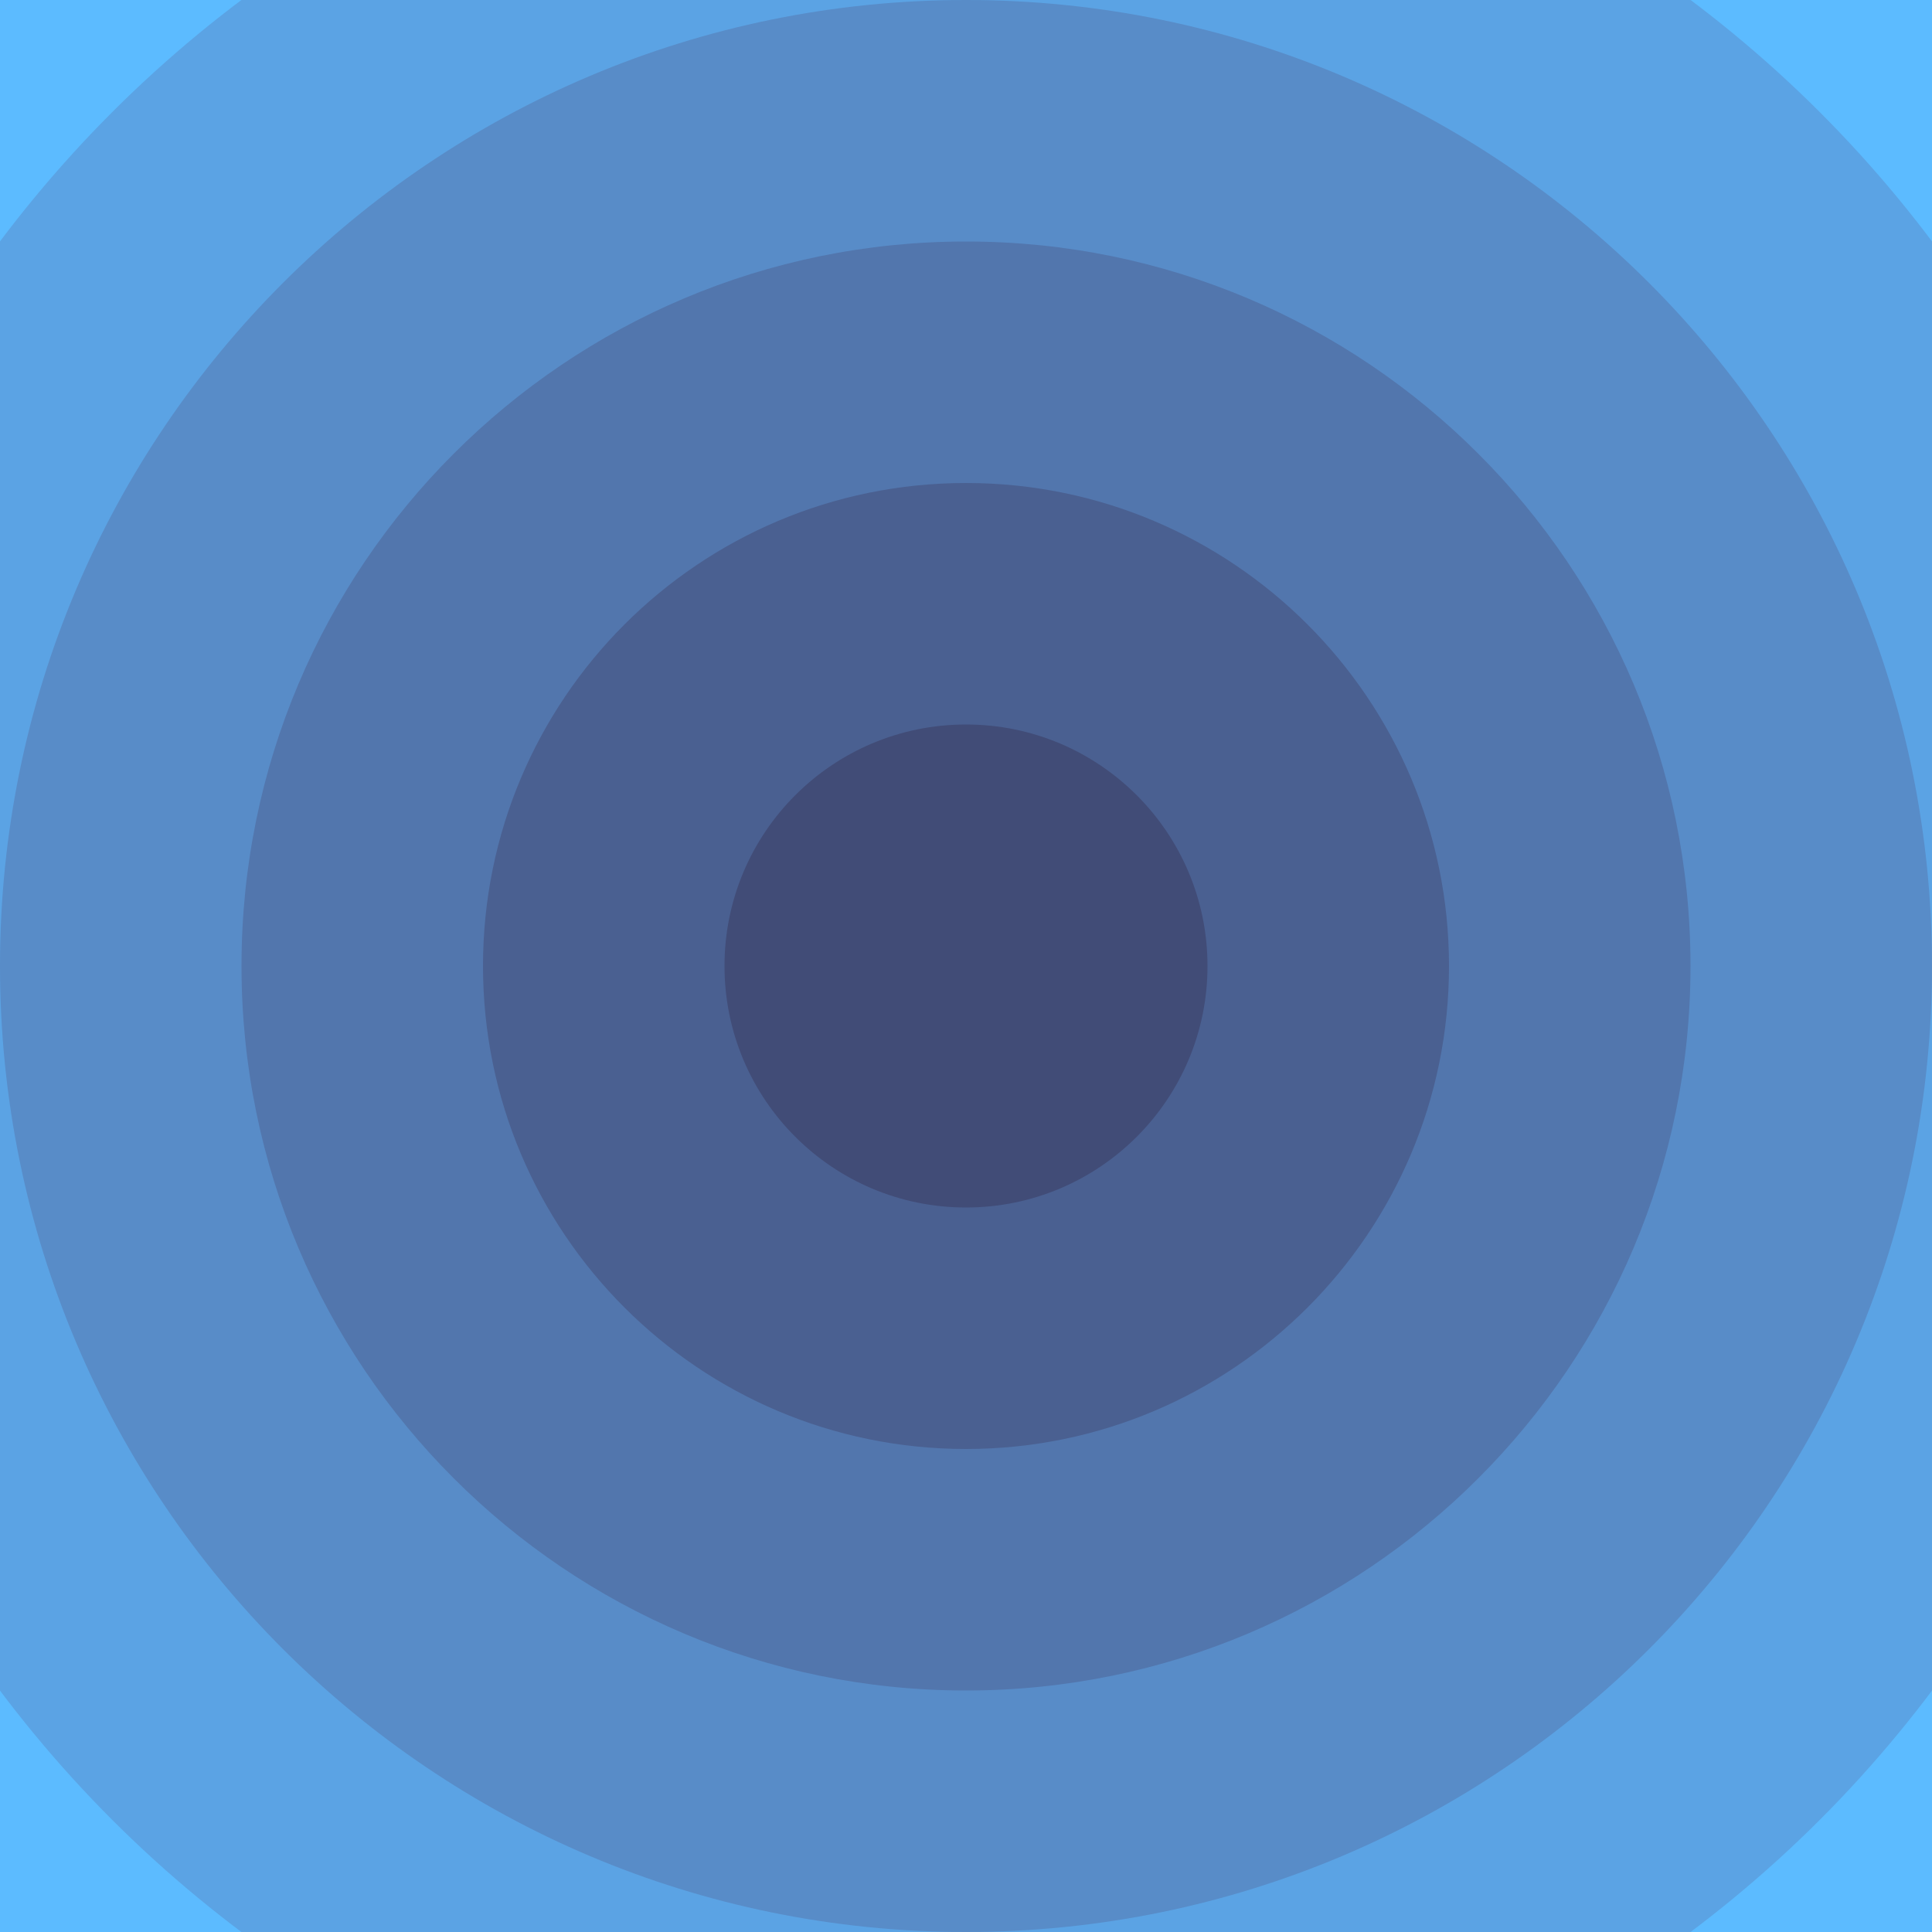
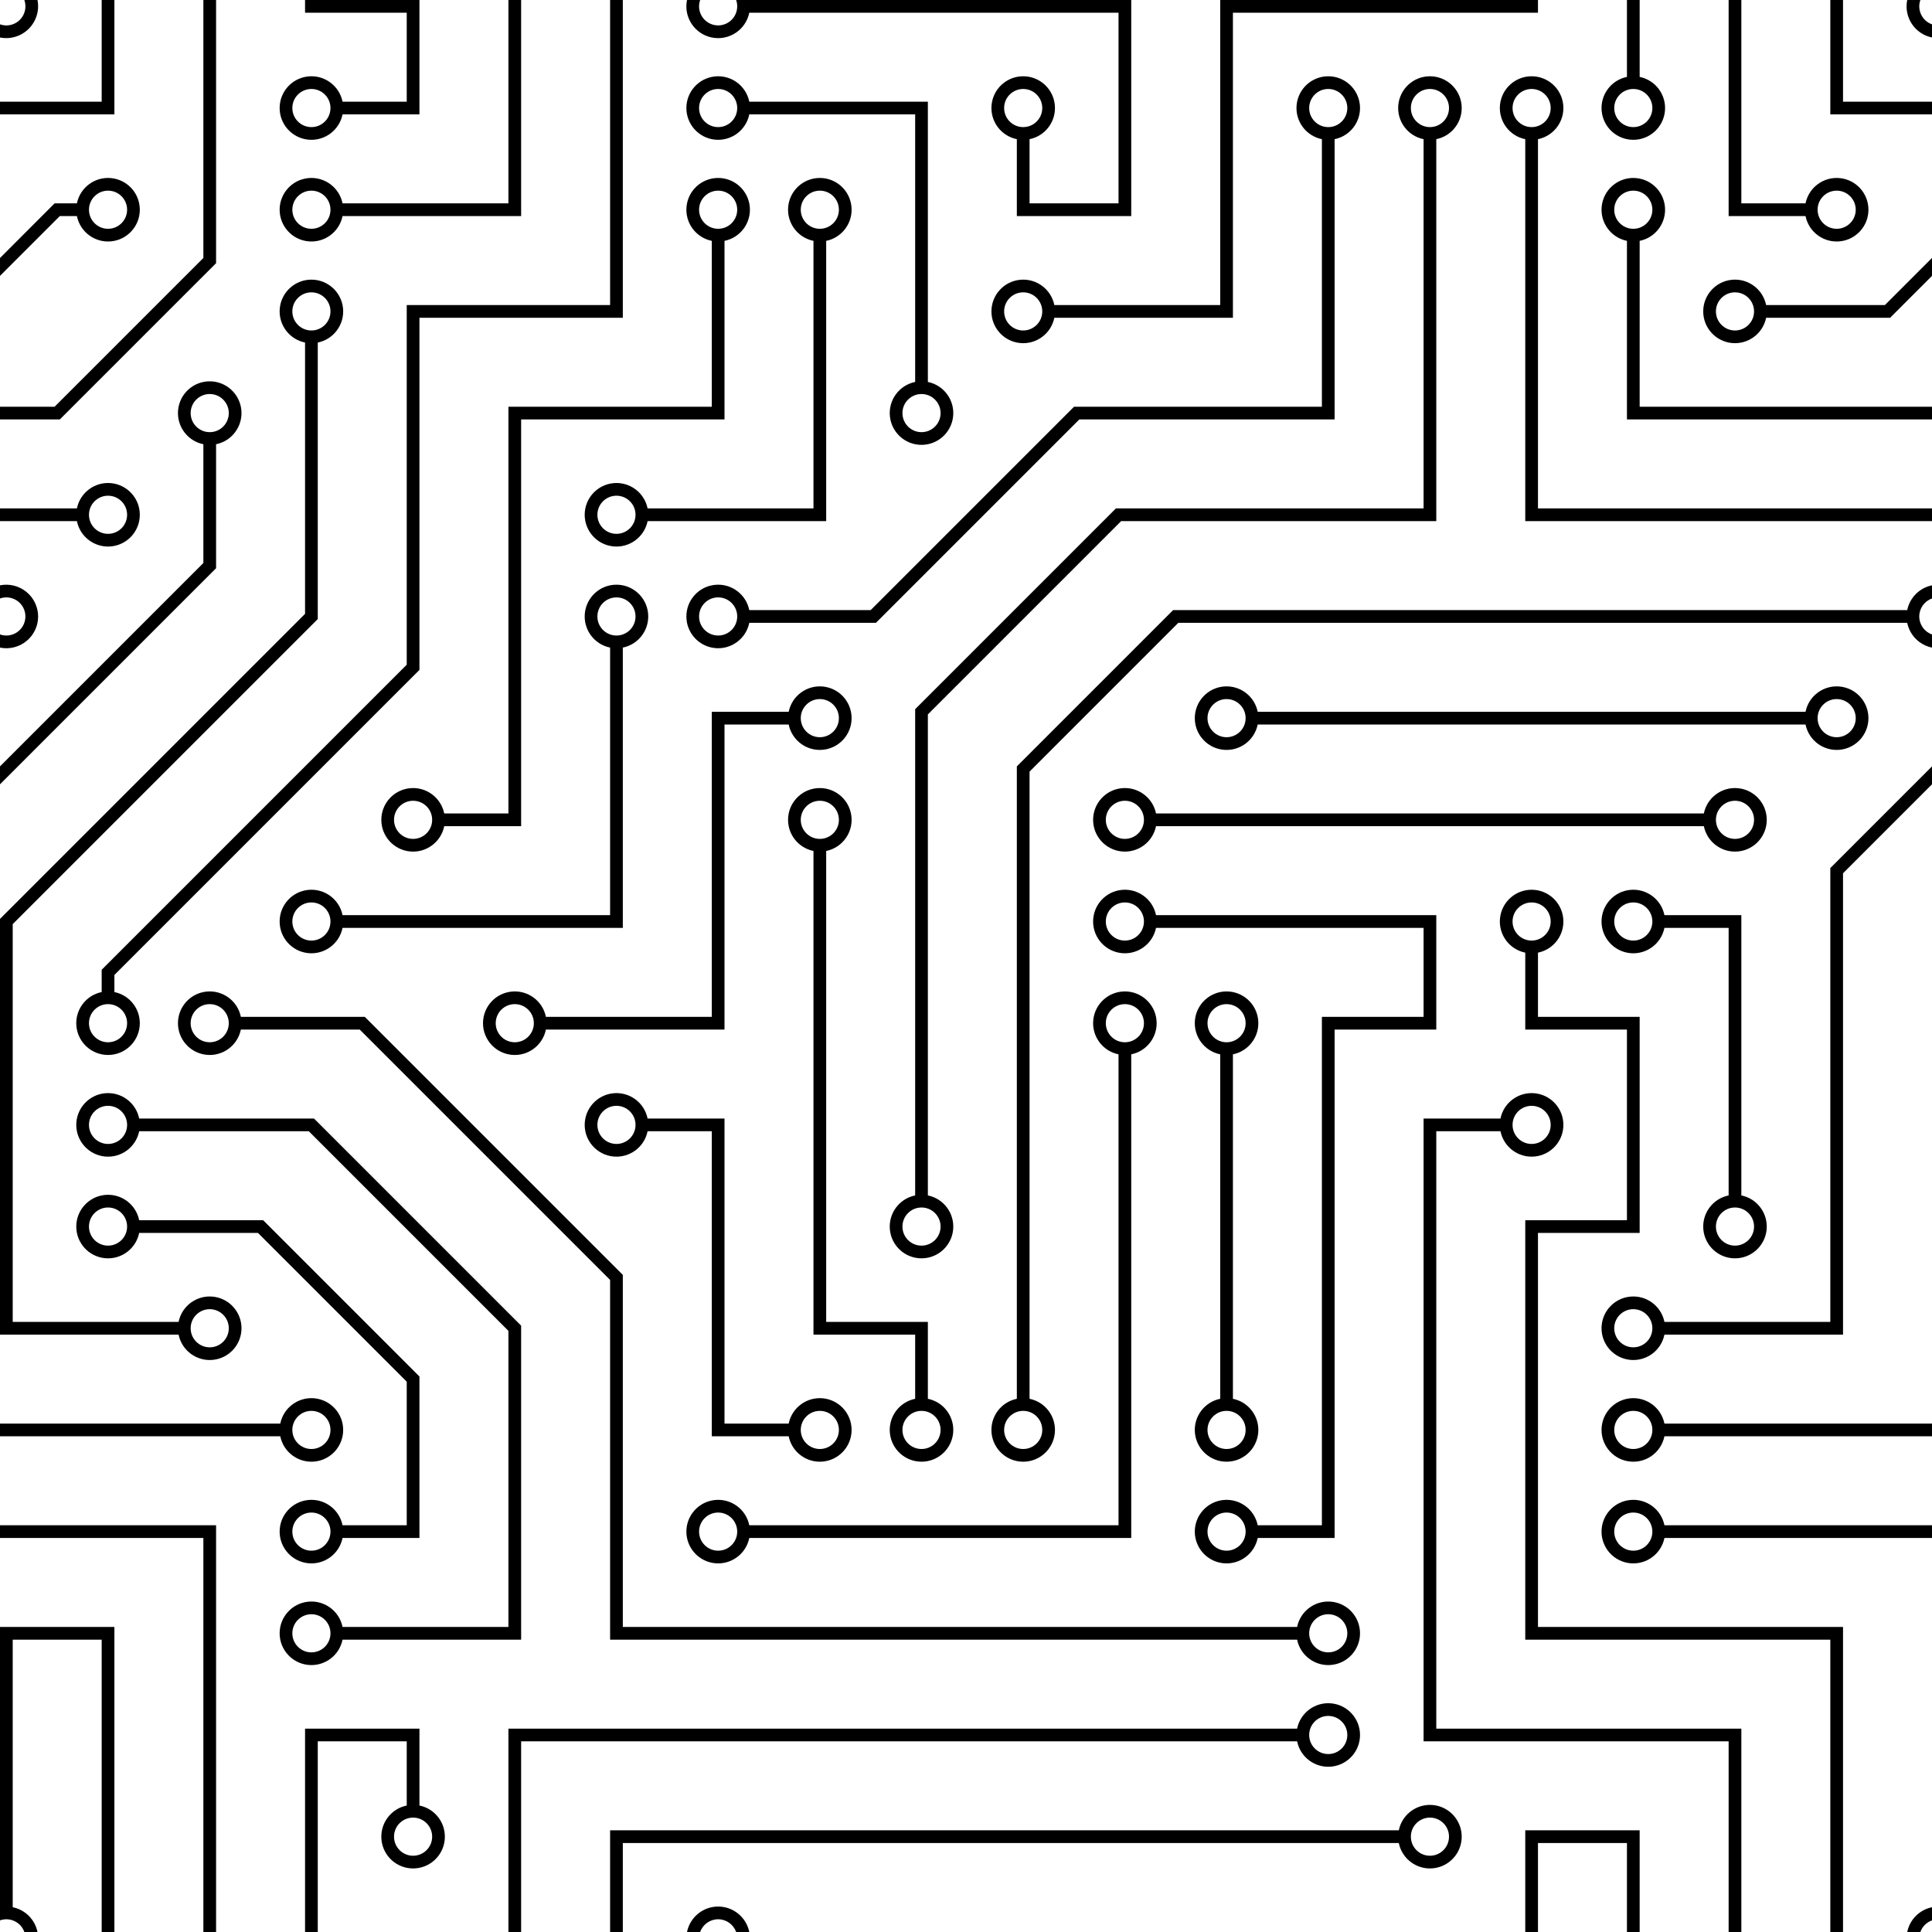
- <svg xmlns="http://www.w3.org/2000/svg" width="100%" height="100%" viewBox="0 0 800 800">
-   <rect fill="#5cbbff" width="800" height="800" />
-   <g>
-     <circle fill="#5cbbff" cx="400" cy="400" r="600" />
-     <circle fill="#5ba3e4" cx="400" cy="400" r="500" />
-     <circle fill="#588cc8" cx="400" cy="400" r="400" />
-     <circle fill="#5276ad" cx="400" cy="400" r="300" />
-     <circle fill="#4a6091" cx="400" cy="400" r="200" />
-     <circle fill="#414c77" cx="400" cy="400" r="100" />
-   </g>
+ <svg xmlns="http://www.w3.org/2000/svg" viewBox="0 0 304 304" width="304" height="304">
+   <path fill="#000" d="M44.1 224a5 5 0 1 1 0 2H0v-2h44.1zm160 48a5 5 0 1 1 0 2H82v-2h122.1zm57.8-46a5 5 0 1 1 0-2H304v2h-42.1zm0 16a5 5 0 1 1 0-2H304v2h-42.1zm6.2-114a5 5 0 1 1 0 2h-86.2a5 5 0 1 1 0-2h86.2zm-256-48a5 5 0 1 1 0 2H0v-2h12.1zm185.8 34a5 5 0 1 1 0-2h86.2a5 5 0 1 1 0 2h-86.2zM258 12.1a5 5 0 1 1-2 0V0h2v12.1zm-64 208a5 5 0 1 1-2 0v-54.2a5 5 0 1 1 2 0v54.2zm48-198.2V80h62v2h-64V21.9a5 5 0 1 1 2 0zm16 16V64h46v2h-48V37.9a5 5 0 1 1 2 0zm-128 96V208h16v12.1a5 5 0 1 1-2 0V210h-16v-76.1a5 5 0 1 1 2 0zm-5.9-21.9a5 5 0 1 1 0 2H114v48H85.9a5 5 0 1 1 0-2H112v-48h12.1zm-6.2 130a5 5 0 1 1 0-2H176v-74.1a5 5 0 1 1 2 0V242h-60.1zm-16-64a5 5 0 1 1 0-2H114v48h10.1a5 5 0 1 1 0 2H112v-48h-10.1zM66 284.1a5 5 0 1 1-2 0V274H50v30h-2v-32h18v12.1zM236.1 176a5 5 0 1 1 0 2H226v94h48v32h-2v-30h-48v-98h12.1zm25.8-30a5 5 0 1 1 0-2H274v44.1a5 5 0 1 1-2 0V146h-10.1zm-64 96a5 5 0 1 1 0-2H208v-80h16v-14h-42.1a5 5 0 1 1 0-2H226v18h-16v80h-12.1zm86.2-210a5 5 0 1 1 0 2H272V0h2v32h10.1zM98 101.9V146H53.9a5 5 0 1 1 0-2H96v-42.1a5 5 0 1 1 2 0zM53.9 34a5 5 0 1 1 0-2H80V0h2v34H53.9zm60.1 3.9V66H82v64H69.9a5 5 0 1 1 0-2H80V64h32V37.9a5 5 0 1 1 2 0zM101.9 82a5 5 0 1 1 0-2H128V37.9a5 5 0 1 1 2 0V82h-28.1zm16-64a5 5 0 1 1 0-2H146v44.1a5 5 0 1 1-2 0V18h-26.1zm102.2 270a5 5 0 1 1 0 2H98v14h-2v-16h124.1zM242 149.9V160h16v34h-16v62h48v48h-2v-46h-48v-66h16v-30h-16v-12.1a5 5 0 1 1 2 0zM53.9 18a5 5 0 1 1 0-2H64V2H48V0h18v18H53.9zm112 32a5 5 0 1 1 0-2H192V0h50v2h-48v48h-28.1zm-48-48a5 5 0 0 1-9.8-2h2.07a3 3 0 1 0 5.66 0H178v34h-18V21.9a5 5 0 1 1 2 0V32h14V2h-58.1zm0 96a5 5 0 1 1 0-2H137l32-32h39V21.9a5 5 0 1 1 2 0V66h-40.17l-32 32H117.9zm28.1 90.1a5 5 0 1 1-2 0v-76.51L175.59 80H224V21.9a5 5 0 1 1 2 0V82h-49.59L146 112.41v75.69zm16 32a5 5 0 1 1-2 0v-99.51L184.59 96H300.1a5 5 0 0 1 3.9-3.9v2.07a3 3 0 0 0 0 5.66v2.07a5 5 0 0 1-3.9-3.9H185.41L162 121.41v98.69zm-144-64a5 5 0 1 1-2 0v-3.51l48-48V48h32V0h2v50H66v55.41l-48 48v2.69zM50 53.9v43.51l-48 48V208h26.1a5 5 0 1 1 0 2H0v-65.41l48-48V53.9a5 5 0 1 1 2 0zm-16 16V89.41l-34 34v-2.82l32-32V69.9a5 5 0 1 1 2 0zM12.1 32a5 5 0 1 1 0 2H9.41L0 43.41V40.6L8.59 32h3.51zm265.8 18a5 5 0 1 1 0-2h18.69l7.41-7.41v2.82L297.41 50H277.9zm-16 160a5 5 0 1 1 0-2H288v-71.41l16-16v2.82l-14 14V210h-28.1zm-208 32a5 5 0 1 1 0-2H64v-22.59L40.59 194H21.9a5 5 0 1 1 0-2H41.41L66 216.59V242H53.9zm150.2 14a5 5 0 1 1 0 2H96v-56.6L56.6 162H37.9a5 5 0 1 1 0-2h19.5L98 200.6V256h106.1zm-150.2 2a5 5 0 1 1 0-2H80v-46.59L48.59 178H21.9a5 5 0 1 1 0-2H49.41L82 208.59V258H53.9zM34 39.8v1.61L9.41 66H0v-2h8.59L32 40.59V0h2v39.8zM2 300.1a5 5 0 0 1 3.9 3.9H3.83A3 3 0 0 0 0 302.17V256h18v48h-2v-46H2v42.1zM34 241v63h-2v-62H0v-2h34v1zM17 18H0v-2h16V0h2v18h-1zm273-2h14v2h-16V0h2v16zm-32 273v15h-2v-14h-14v14h-2v-16h18v1zM0 92.1A5.02 5.02 0 0 1 6 97a5 5 0 0 1-6 4.9v-2.07a3 3 0 1 0 0-5.66V92.1zM80 272h2v32h-2v-32zm37.9 32h-2.07a3 3 0 0 0-5.66 0h-2.07a5 5 0 0 1 9.8 0zM5.9 0A5.02 5.02 0 0 1 0 5.9V3.83A3 3 0 0 0 3.83 0H5.9zm294.2 0h2.07A3 3 0 0 0 304 3.83V5.9a5 5 0 0 1-3.9-5.9zm3.9 300.1v2.07a3 3 0 0 0-1.83 1.83h-2.07a5 5 0 0 1 3.9-3.9zM97 100a3 3 0 1 0 0-6 3 3 0 0 0 0 6zm0-16a3 3 0 1 0 0-6 3 3 0 0 0 0 6zm16 16a3 3 0 1 0 0-6 3 3 0 0 0 0 6zm16 16a3 3 0 1 0 0-6 3 3 0 0 0 0 6zm0 16a3 3 0 1 0 0-6 3 3 0 0 0 0 6zm-48 32a3 3 0 1 0 0-6 3 3 0 0 0 0 6zm16 16a3 3 0 1 0 0-6 3 3 0 0 0 0 6zm32 48a3 3 0 1 0 0-6 3 3 0 0 0 0 6zm-16 16a3 3 0 1 0 0-6 3 3 0 0 0 0 6zm32-16a3 3 0 1 0 0-6 3 3 0 0 0 0 6zm0-32a3 3 0 1 0 0-6 3 3 0 0 0 0 6zm16 32a3 3 0 1 0 0-6 3 3 0 0 0 0 6zm32 16a3 3 0 1 0 0-6 3 3 0 0 0 0 6zm0-16a3 3 0 1 0 0-6 3 3 0 0 0 0 6zm-16-64a3 3 0 1 0 0-6 3 3 0 0 0 0 6zm16 0a3 3 0 1 0 0-6 3 3 0 0 0 0 6zm16 96a3 3 0 1 0 0-6 3 3 0 0 0 0 6zm0 16a3 3 0 1 0 0-6 3 3 0 0 0 0 6zm16 16a3 3 0 1 0 0-6 3 3 0 0 0 0 6zm16-144a3 3 0 1 0 0-6 3 3 0 0 0 0 6zm0 32a3 3 0 1 0 0-6 3 3 0 0 0 0 6zm16-32a3 3 0 1 0 0-6 3 3 0 0 0 0 6zm16-16a3 3 0 1 0 0-6 3 3 0 0 0 0 6zm-96 0a3 3 0 1 0 0-6 3 3 0 0 0 0 6zm0 16a3 3 0 1 0 0-6 3 3 0 0 0 0 6zm16-32a3 3 0 1 0 0-6 3 3 0 0 0 0 6zm96 0a3 3 0 1 0 0-6 3 3 0 0 0 0 6zm-16-64a3 3 0 1 0 0-6 3 3 0 0 0 0 6zm16-16a3 3 0 1 0 0-6 3 3 0 0 0 0 6zm-32 0a3 3 0 1 0 0-6 3 3 0 0 0 0 6zm0-16a3 3 0 1 0 0-6 3 3 0 0 0 0 6zm-16 0a3 3 0 1 0 0-6 3 3 0 0 0 0 6zm-16 0a3 3 0 1 0 0-6 3 3 0 0 0 0 6zm-16 0a3 3 0 1 0 0-6 3 3 0 0 0 0 6zM49 36a3 3 0 1 0 0-6 3 3 0 0 0 0 6zm-32 0a3 3 0 1 0 0-6 3 3 0 0 0 0 6zm32 16a3 3 0 1 0 0-6 3 3 0 0 0 0 6zM33 68a3 3 0 1 0 0-6 3 3 0 0 0 0 6zm16-48a3 3 0 1 0 0-6 3 3 0 0 0 0 6zm0 240a3 3 0 1 0 0-6 3 3 0 0 0 0 6zm16 32a3 3 0 1 0 0-6 3 3 0 0 0 0 6zm-16-64a3 3 0 1 0 0-6 3 3 0 0 0 0 6zm0 16a3 3 0 1 0 0-6 3 3 0 0 0 0 6zm-16-32a3 3 0 1 0 0-6 3 3 0 0 0 0 6zm80-176a3 3 0 1 0 0-6 3 3 0 0 0 0 6zm16 0a3 3 0 1 0 0-6 3 3 0 0 0 0 6zm-16-16a3 3 0 1 0 0-6 3 3 0 0 0 0 6zm32 48a3 3 0 1 0 0-6 3 3 0 0 0 0 6zm16-16a3 3 0 1 0 0-6 3 3 0 0 0 0 6zm0-32a3 3 0 1 0 0-6 3 3 0 0 0 0 6zm112 176a3 3 0 1 0 0-6 3 3 0 0 0 0 6zm-16 16a3 3 0 1 0 0-6 3 3 0 0 0 0 6zm0 16a3 3 0 1 0 0-6 3 3 0 0 0 0 6zm0 16a3 3 0 1 0 0-6 3 3 0 0 0 0 6zM17 180a3 3 0 1 0 0-6 3 3 0 0 0 0 6zm0 16a3 3 0 1 0 0-6 3 3 0 0 0 0 6zm0-32a3 3 0 1 0 0-6 3 3 0 0 0 0 6zm16 0a3 3 0 1 0 0-6 3 3 0 0 0 0 6zM17 84a3 3 0 1 0 0-6 3 3 0 0 0 0 6zm32 64a3 3 0 1 0 0-6 3 3 0 0 0 0 6zm16-16a3 3 0 1 0 0-6 3 3 0 0 0 0 6z" />
</svg>
